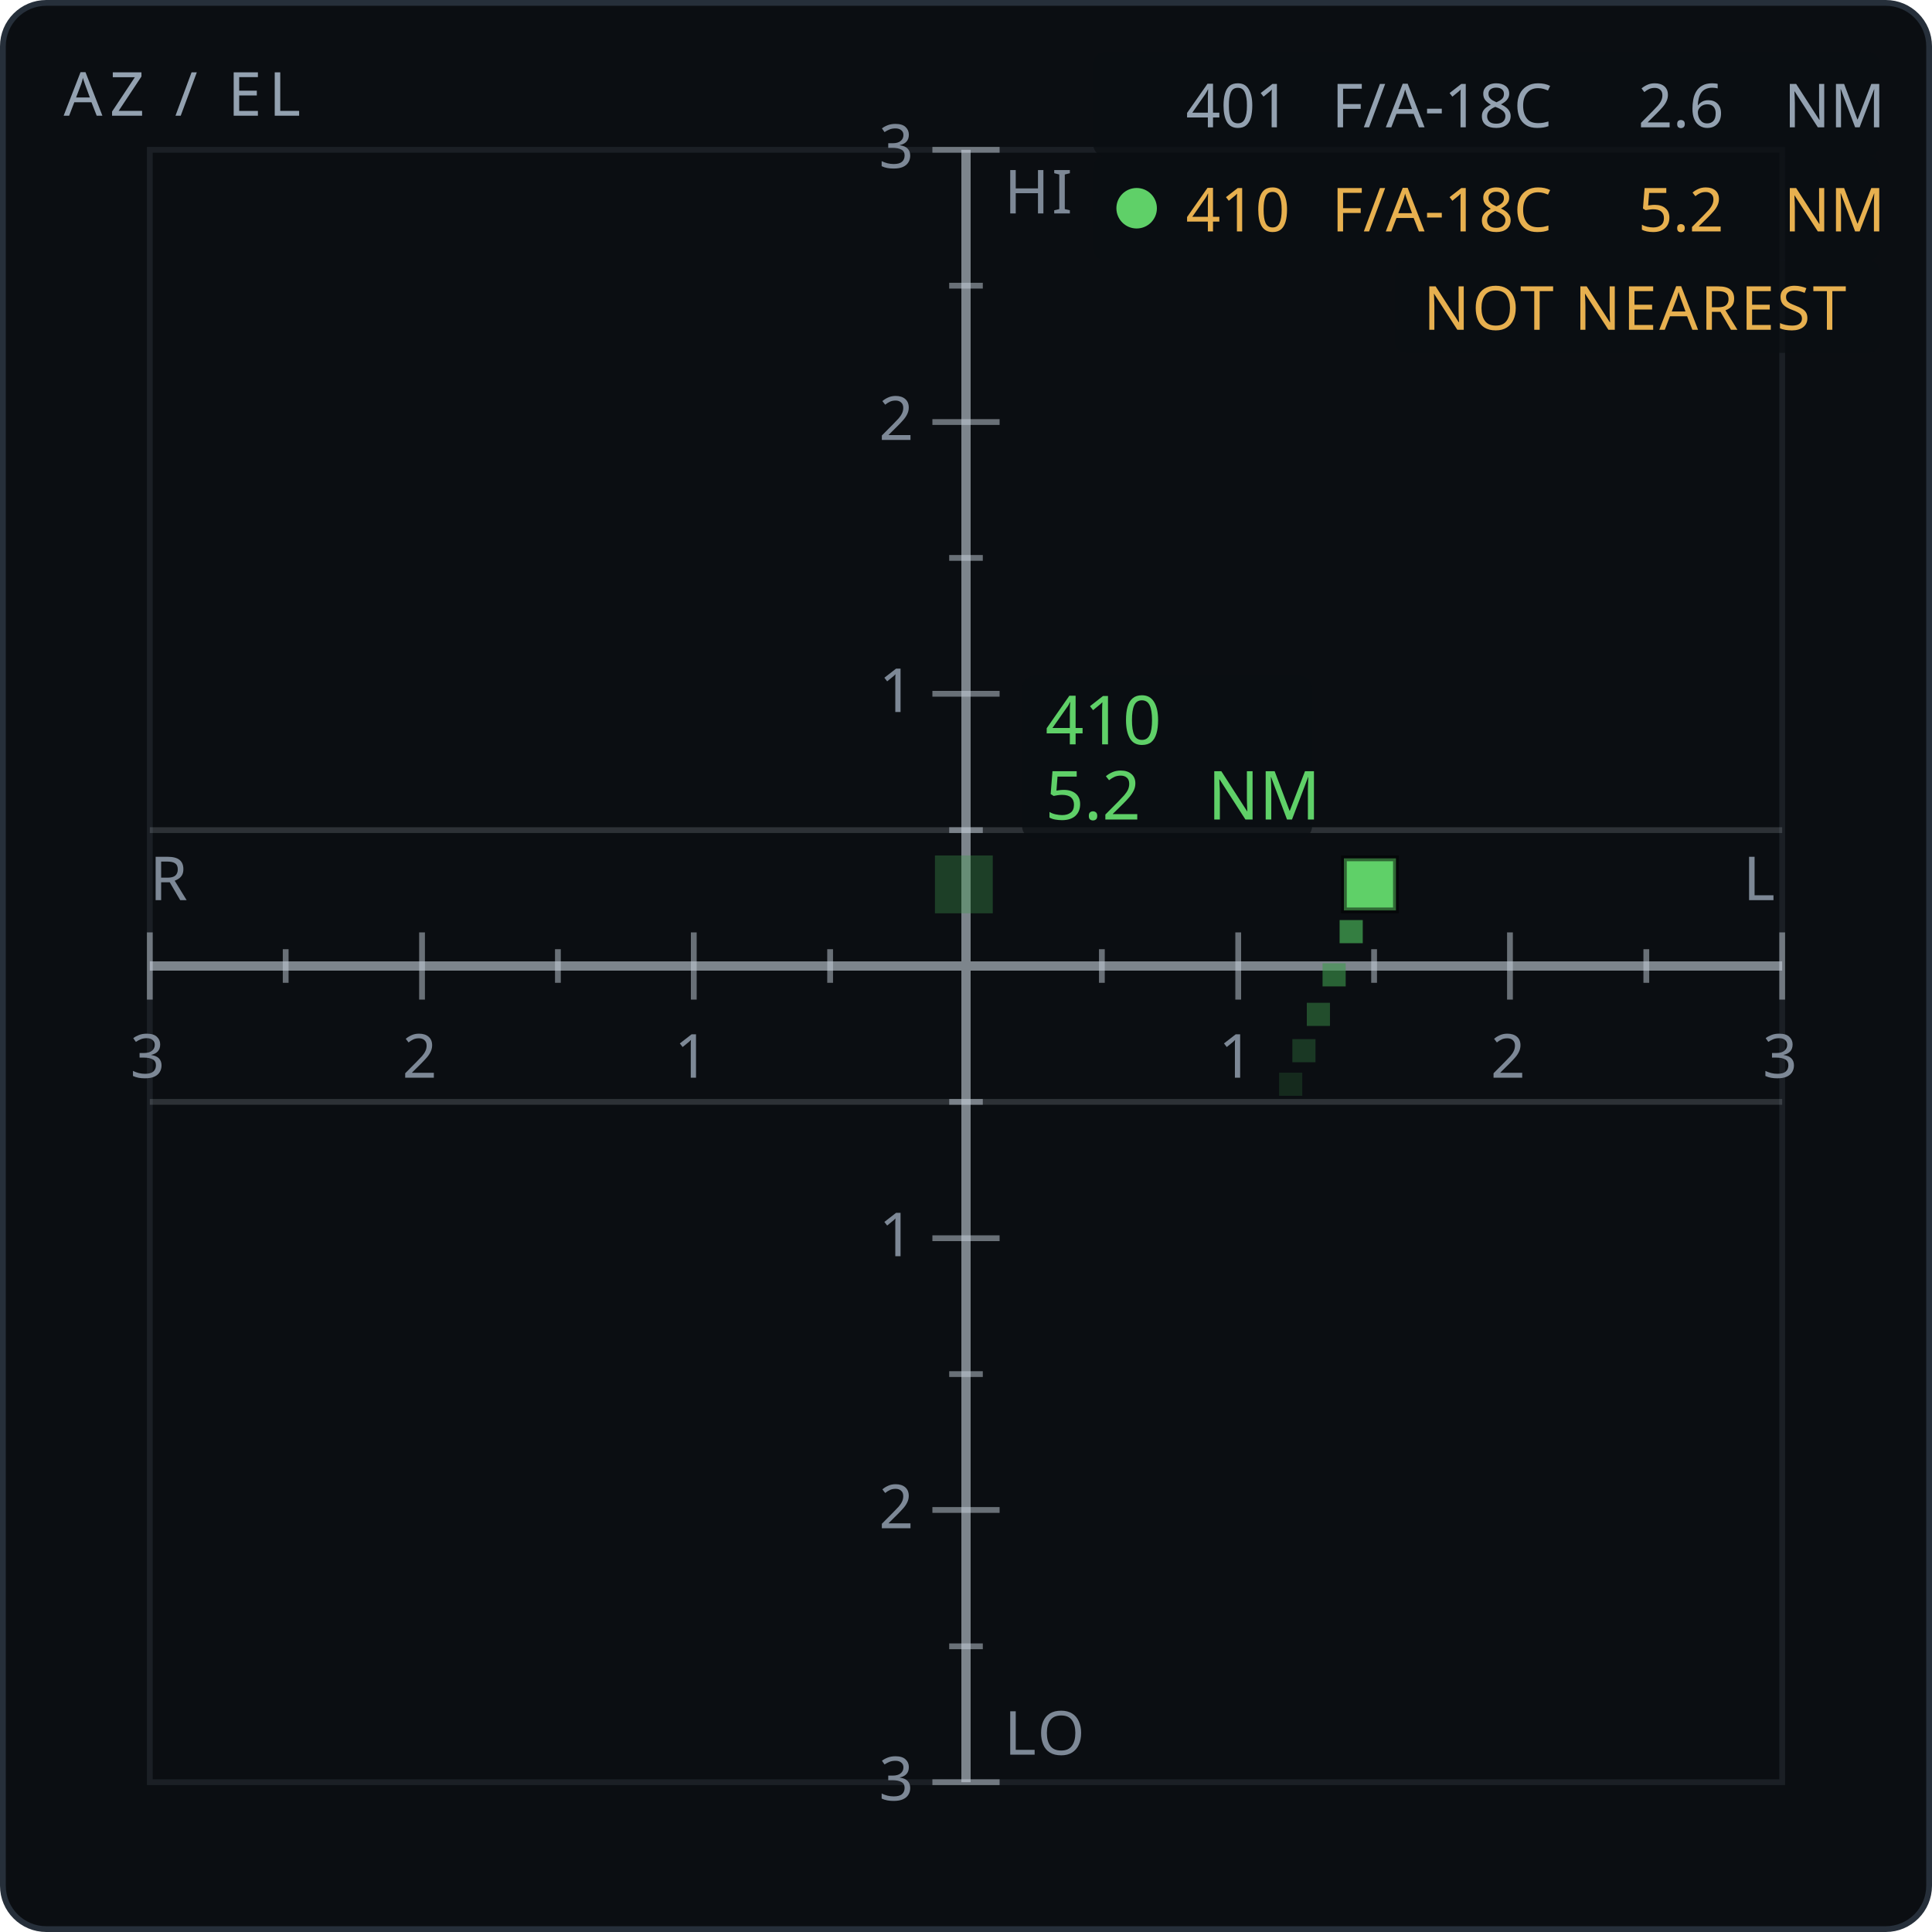
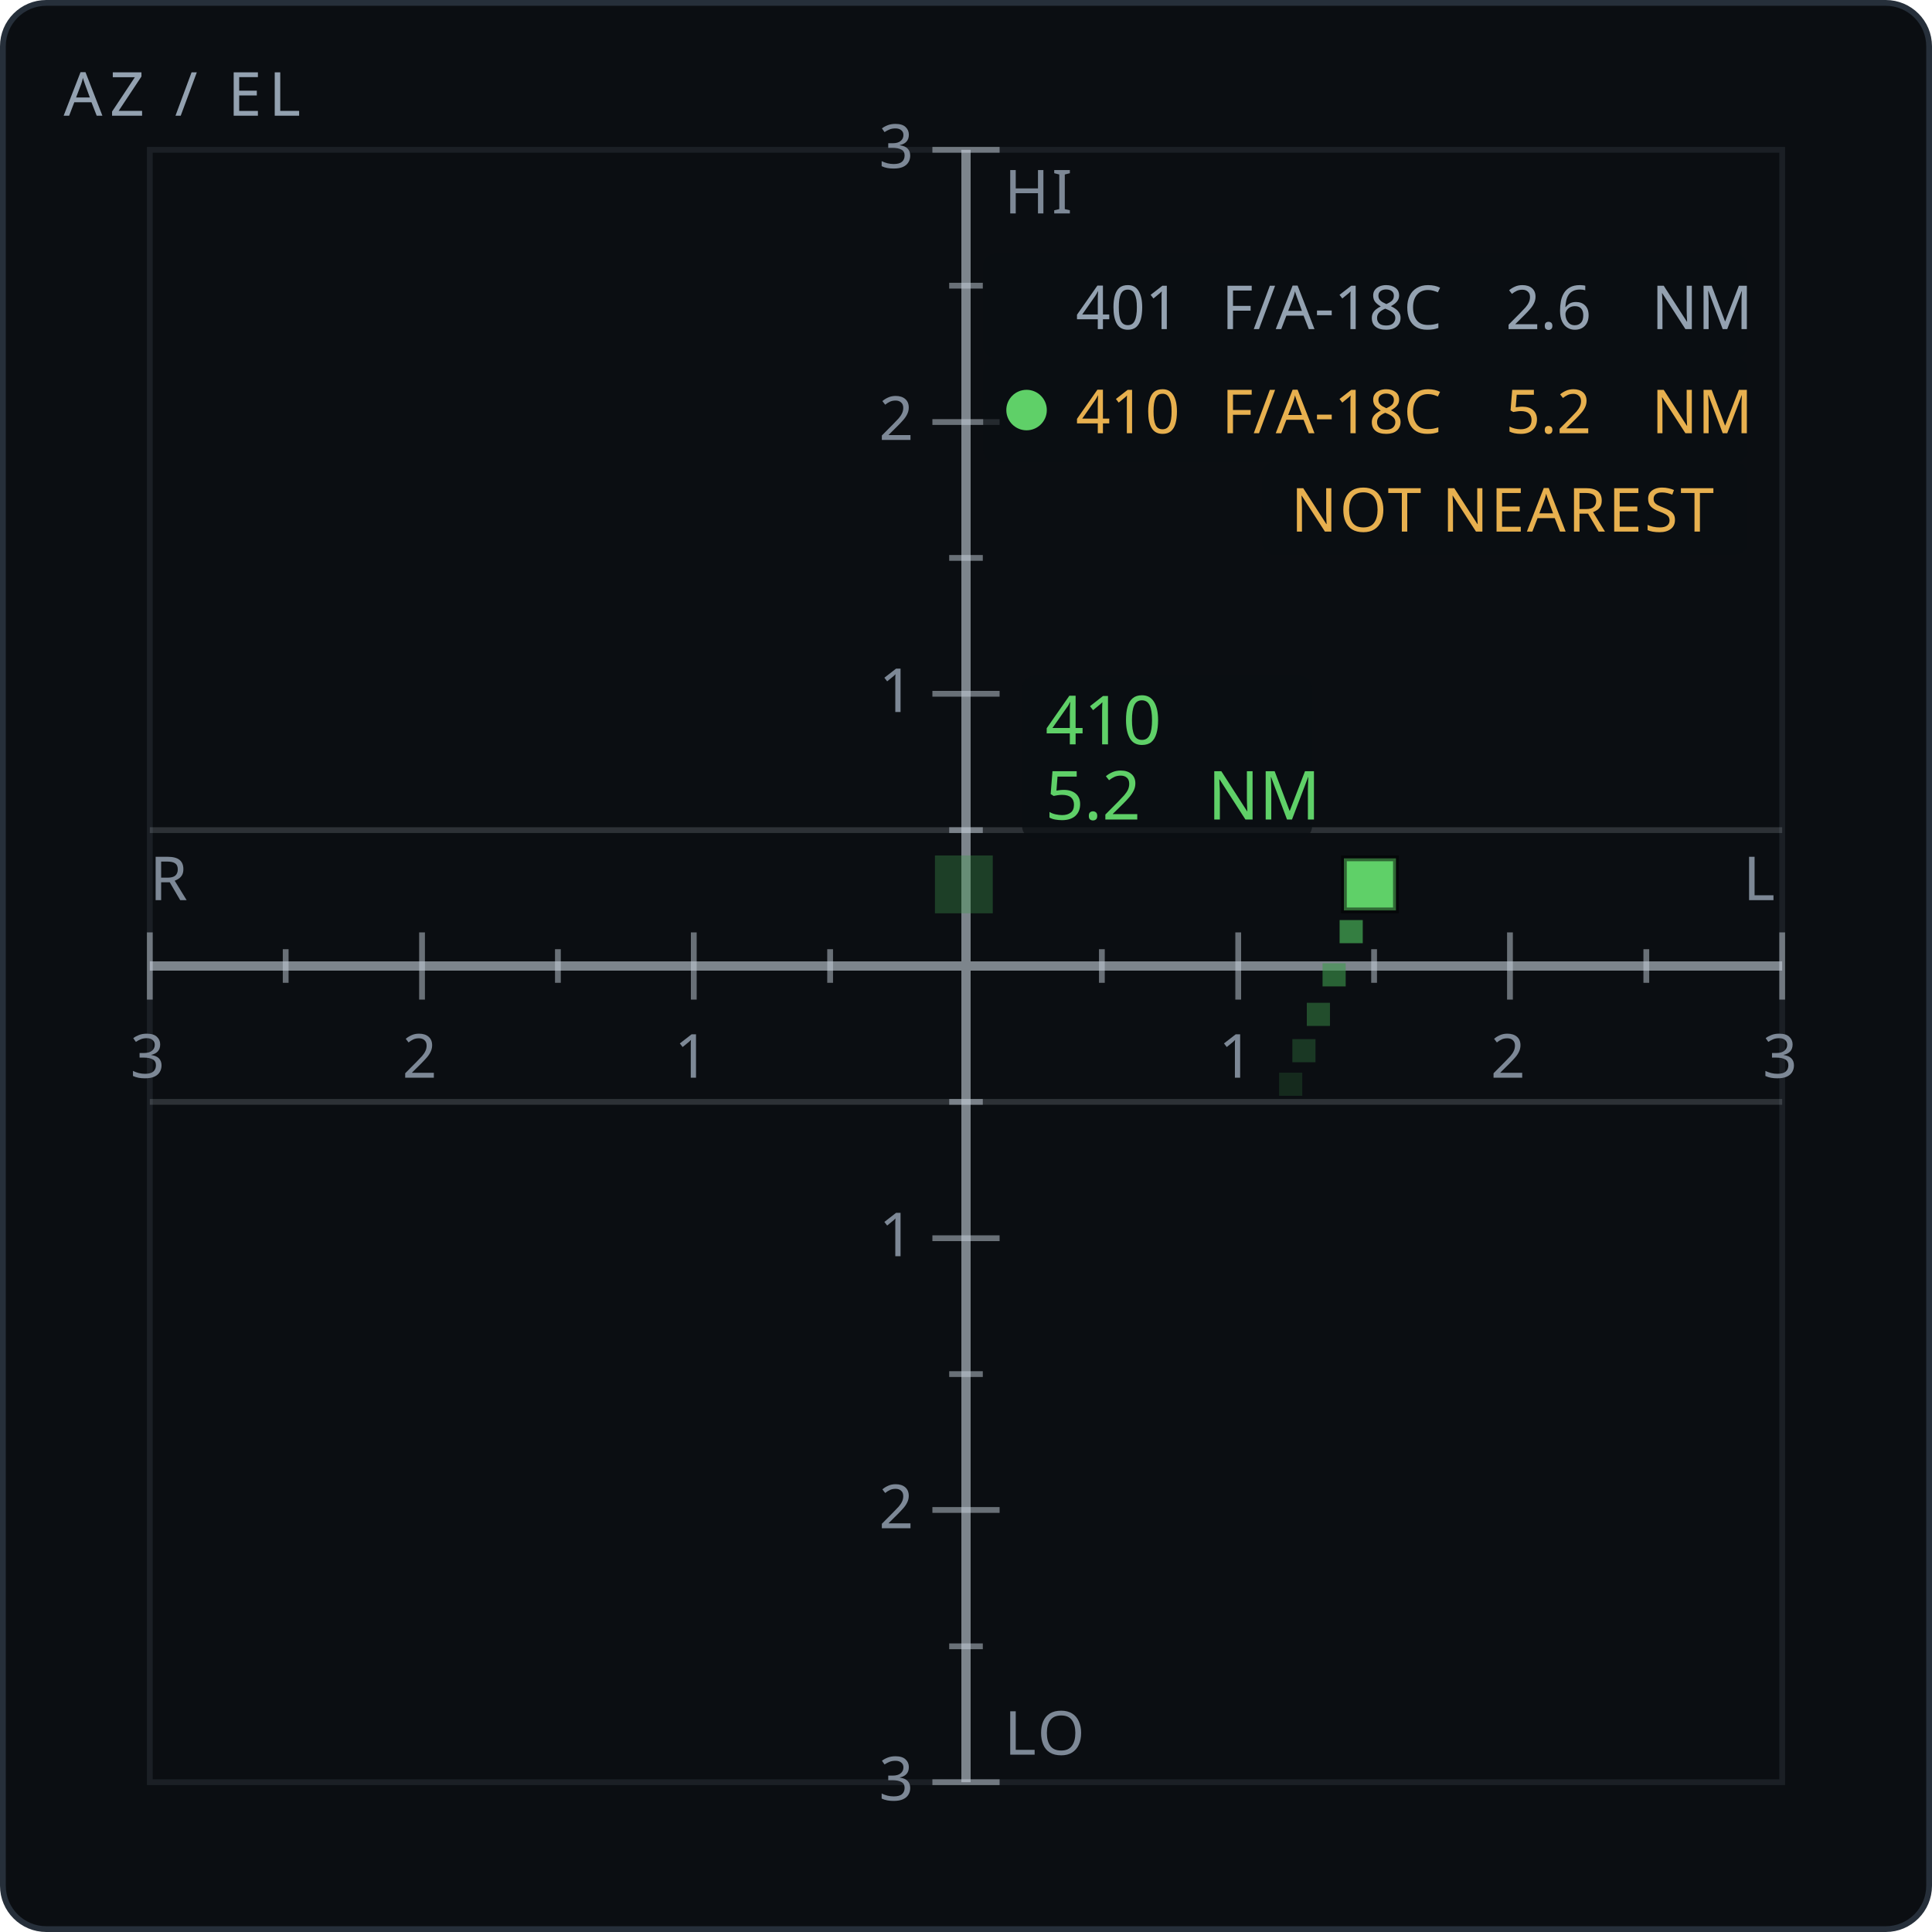
<svg xmlns="http://www.w3.org/2000/svg" width="334" height="334" viewBox="0 0 334 334" fill="none">
  <g id="Scope/AZ EL display / contact=not-nearest">
    <rect id="box" x="0.5" y="0.5" width="333" height="333" rx="7.5" fill="#0B0E12" stroke="#262F3A" stroke-width="1" />
    <g id="span.lbl" transform="translate(11 9)">
      <text id="AZ / EL" fill="#93A1B0" xml:space="preserve" style="white-space: pre" font-family="IBM Plex Mono" font-size="10.5" font-weight="400" letter-spacing="0.12em">
        <tspan x="0" y="11.01">AZ / EL</tspan>
      </text>
    </g>
    <g id="svg" transform="translate(1 1) scale(0.83)">
      <rect x="30" y="30" width="340" height="340" stroke="rgb(147, 161, 176)" fill="none" fill-opacity="1" fill-rule="nonzero" stroke-opacity="0.12" stroke-linecap="butt" stroke-linejoin="miter" stroke-miterlimit="4" opacity="1" stroke-width="1.205" />
      <path d="M370 171.7H30M370 228.3H30" stroke="rgb(201, 211, 221)" fill="none" fill-opacity="1" fill-rule="nonzero" stroke-opacity="0.18" stroke-linecap="butt" stroke-linejoin="miter" stroke-miterlimit="4" opacity="1" stroke-width="1.205" />
      <path d="M370 200H30M200 30V370" stroke="rgb(201, 211, 221)" stroke-opacity="0.6" stroke-width="1.928" fill="none" fill-opacity="1" fill-rule="nonzero" stroke-linecap="butt" stroke-linejoin="miter" stroke-miterlimit="4" opacity="1" />
      <path d="M370.0 193.0v14.0M341.7 196.5v7.0M313.3 193.0v14.0M285.0 196.5v7.0M256.7 193.0v14.0M228.3 196.5v7.0M171.7 196.5v7.0M143.3 193.0v14.0M115.0 196.5v7.0M86.7 193.0v14.0M58.3 196.5v7.0M30.0 193.0v14.0M193.0 370.0h14.0M196.5 341.7h7.0M193.0 313.3h14.0M196.5 285.0h7.0M193.0 256.7h14.0M196.5 228.3h7.0M196.5 171.7h7.0M193.0 143.3h14.0M196.5 115.0h7.0M193.0 86.7h14.0M196.5 58.3h7.0M193.0 30.0h14.0" stroke="rgb(201, 211, 221)" stroke-opacity="0.5" fill="none" fill-opacity="1" fill-rule="nonzero" stroke-linecap="butt" stroke-linejoin="miter" stroke-miterlimit="4" opacity="1" stroke-width="1.205" />
    </g>
    <g id="div" transform="translate(1 1)">
      <g id="span.mono" transform="translate(303.73 174.3)">
        <text id="3" fill="#7D8896" xml:space="preserve" style="white-space: pre" font-family="IBM Plex Mono" font-size="10.5" font-weight="400" letter-spacing="0.04em">
          <tspan x="0" y="11.01">3</tspan>
        </text>
      </g>
      <g id="span.mono" transform="translate(256.7 174.3)">
        <text id="2" fill="#7D8896" xml:space="preserve" style="white-space: pre" font-family="IBM Plex Mono" font-size="10.5" font-weight="400" letter-spacing="0.04em">
          <tspan x="0" y="11.01">2</tspan>
        </text>
      </g>
      <g id="span.mono" transform="translate(209.66 174.3)">
        <text id="1" fill="#7D8896" xml:space="preserve" style="white-space: pre" font-family="IBM Plex Mono" font-size="10.5" font-weight="400" letter-spacing="0.04em">
          <tspan x="0" y="11.01">1</tspan>
        </text>
      </g>
      <g id="span.mono" transform="translate(115.59 174.3)">
        <text id="1" fill="#7D8896" xml:space="preserve" style="white-space: pre" font-family="IBM Plex Mono" font-size="10.5" font-weight="400" letter-spacing="0.04em">
          <tspan x="0" y="11.01">1</tspan>
        </text>
      </g>
      <g id="span.mono" transform="translate(68.55 174.3)">
        <text id="2" fill="#7D8896" xml:space="preserve" style="white-space: pre" font-family="IBM Plex Mono" font-size="10.5" font-weight="400" letter-spacing="0.04em">
          <tspan x="0" y="11.01">2</tspan>
        </text>
      </g>
      <g id="span.mono" transform="translate(21.52 174.3)">
        <text id="3" fill="#7D8896" xml:space="preserve" style="white-space: pre" font-family="IBM Plex Mono" font-size="10.5" font-weight="400" letter-spacing="0.04em">
          <tspan x="0" y="11.01">3</tspan>
        </text>
      </g>
      <g id="span.mono" transform="translate(150.95 299.22)">
        <text id="3" fill="#7D8896" xml:space="preserve" style="white-space: pre" font-family="IBM Plex Mono" font-size="10.5" font-weight="400" letter-spacing="0.04em">
          <tspan x="0" y="11.01">3</tspan>
        </text>
      </g>
      <g id="span.mono" transform="translate(150.95 252.19)">
        <text id="2" fill="#7D8896" xml:space="preserve" style="white-space: pre" font-family="IBM Plex Mono" font-size="10.5" font-weight="400" letter-spacing="0.04em">
          <tspan x="0" y="11.01">2</tspan>
        </text>
      </g>
      <g id="span.mono" transform="translate(150.95 205.16)">
        <text id="1" fill="#7D8896" xml:space="preserve" style="white-space: pre" font-family="IBM Plex Mono" font-size="10.5" font-weight="400" letter-spacing="0.04em">
          <tspan x="0" y="11.01">1</tspan>
        </text>
      </g>
      <g id="span.mono" transform="translate(150.95 111.08)">
        <text id="1" fill="#7D8896" xml:space="preserve" style="white-space: pre" font-family="IBM Plex Mono" font-size="10.5" font-weight="400" letter-spacing="0.04em">
          <tspan x="0" y="11.01">1</tspan>
        </text>
      </g>
      <g id="span.mono" transform="translate(150.95 64.05)">
        <text id="2" fill="#7D8896" xml:space="preserve" style="white-space: pre" font-family="IBM Plex Mono" font-size="10.5" font-weight="400" letter-spacing="0.04em">
          <tspan x="0" y="11.01">2</tspan>
        </text>
      </g>
      <g id="span.mono" transform="translate(150.95 17.02)">
        <text id="3" fill="#7D8896" xml:space="preserve" style="white-space: pre" font-family="IBM Plex Mono" font-size="10.5" font-weight="400" letter-spacing="0.04em">
          <tspan x="0" y="11.01">3</tspan>
        </text>
      </g>
      <g id="span.mono" transform="translate(24.89 143.61)">
        <text id="R" fill="#7D8896" xml:space="preserve" style="white-space: pre" font-family="IBM Plex Mono" font-size="10.5" font-weight="400" letter-spacing="0.04em">
          <tspan x="0" y="11.01">R</tspan>
        </text>
      </g>
      <g id="span.mono" transform="translate(300.36 143.61)">
        <text id="L" fill="#7D8896" xml:space="preserve" style="white-space: pre" font-family="IBM Plex Mono" font-size="10.5" font-weight="400" letter-spacing="0.04em">
          <tspan x="0" y="11.01">L</tspan>
        </text>
      </g>
      <g id="span.mono" transform="translate(172.63 24.89)">
        <text id="HI" fill="#7D8896" xml:space="preserve" style="white-space: pre" font-family="IBM Plex Mono" font-size="10.5" font-weight="400" letter-spacing="0.04em">
          <tspan x="0" y="11.01">HI</tspan>
        </text>
      </g>
      <g id="span.mono" transform="translate(172.63 291.34)">
        <text id="LO" fill="#7D8896" xml:space="preserve" style="white-space: pre" font-family="IBM Plex Mono" font-size="10.5" font-weight="400" letter-spacing="0.04em">
          <tspan x="0" y="11.01">LO</tspan>
        </text>
      </g>
      <g id="span" transform="translate(160.63 146.89)" opacity="0.35">
        <rect id="fill" width="10" height="10" fill="#3E9A4C" />
      </g>
      <g id="span" transform="translate(230.59 158.06)" opacity="0.8">
        <rect id="fill" width="4" height="4" fill="#3E9A4C" />
      </g>
      <g id="span" transform="translate(227.64 165.53)" opacity="0.6">
        <rect id="fill" width="4" height="4" fill="#3E9A4C" />
      </g>
      <g id="span" transform="translate(224.92 172.36)" opacity="0.45">
        <rect id="fill" width="4" height="4" fill="#3E9A4C" />
      </g>
      <g id="span" transform="translate(222.42 178.64)" opacity="0.3">
        <rect id="fill" width="4" height="4" fill="#3E9A4C" />
      </g>
      <g id="span" transform="translate(220.13 184.44)" opacity="0.2">
        <rect id="fill" width="4" height="4" fill="#3E9A4C" />
      </g>
      <g id="span" transform="translate(230.83 146.89)">
        <rect id="box" x="0.5" y="0.5" width="9" height="9" fill="#5FD068" stroke="#000000" stroke-opacity="0.5" stroke-width="1" />
      </g>
      <g id="span.mono" transform="translate(175.7 115.89)">
        <rect id="fill" width="50.13" height="28" rx="2" fill="#0B0E12" fill-opacity="0.72" />
        <text id="410" fill="#5FD068" xml:space="preserve" style="white-space: pre" font-family="IBM Plex Mono" font-size="11.7" font-weight="400" letter-spacing="0em">
          <tspan x="4" y="11.79">410</tspan>
        </text>
        <g id="div" transform="translate(4 14)">
          <text id="5.2" fill="#5FD068" xml:space="preserve" style="white-space: pre" font-family="IBM Plex Mono" font-size="11.7" font-weight="400" letter-spacing="0em">
            <tspan x="0" y="10.79">5.2</tspan>
          </text>
          <text id="NM" fill="#5FD068" xml:space="preserve" style="white-space: pre" font-family="IBM Plex Mono" font-size="11.7" font-weight="400" letter-spacing="0em">
            <tspan x="28.08" y="10.79">NM</tspan>
          </text>
        </g>
      </g>
      <g id="401" transform="translate(153.63 139.89)" />
      <g id="410" transform="translate(223.83 139.89)" />
    </g>
-     <g id="AZ/EL tracks" transform="translate(189 9)">
+     <g id="AZ/EL tracks" transform="translate(169.97 43.89)">
      <g id="button">
-         <rect id="fill" width="136" height="18" rx="2" fill="#0B0E12" fill-opacity="0.72" />
+         <rect id="fill" width="132.14" height="18" rx="2" fill="#0B0E12" fill-opacity="0.72" />
        <g id="span" transform="translate(4 5.5)" />
        <g id="span" transform="translate(16 0)">
          <text id="401" fill="#93A1B0" xml:space="preserve" style="white-space: pre" font-family="IBM Plex Mono" font-size="10.5" font-weight="400" letter-spacing="0em">
            <tspan x="0" y="13.01">401</tspan>
          </text>
          <text id="F/A-18C" fill="#93A1B0" xml:space="preserve" style="white-space: pre" font-family="IBM Plex Mono" font-size="10.5" font-weight="400" letter-spacing="0em">
            <tspan x="25.22" y="13.01">F/A-18C</tspan>
          </text>
        </g>
-         <g id="span" transform="translate(94.19 0)">
+         <g id="span" transform="translate(90.33 0)">
          <text id="2.6" fill="#93A1B0" xml:space="preserve" style="white-space: pre" font-family="IBM Plex Mono" font-size="10.5" font-weight="400" letter-spacing="0em">
            <tspan x="0" y="13.01">2.6</tspan>
          </text>
          <text id="NM" fill="#93A1B0" xml:space="preserve" style="white-space: pre" font-family="IBM Plex Mono" font-size="10.5" font-weight="400" letter-spacing="0em">
            <tspan x="25.21" y="13.01">NM</tspan>
          </text>
        </g>
      </g>
      <g id="button" transform="translate(0 18)">
-         <rect id="fill" width="136" height="18" rx="2" fill="#0B0E12" fill-opacity="0.72" />
+         <rect id="fill" width="132.14" height="18" rx="2" fill="#0B0E12" fill-opacity="0.72" />
        <g id="span" transform="translate(4 5.5)">
          <rect id="fill" width="7" height="7" rx="3.5" fill="#5FD068" />
        </g>
        <g id="span" transform="translate(16 0)">
          <text id="410" fill="#E7B04F" xml:space="preserve" style="white-space: pre" font-family="IBM Plex Mono" font-size="10.5" font-weight="400" letter-spacing="0em">
            <tspan x="0" y="13.01">410</tspan>
          </text>
          <text id="F/A-18C" fill="#E7B04F" xml:space="preserve" style="white-space: pre" font-family="IBM Plex Mono" font-size="10.5" font-weight="400" letter-spacing="0em">
            <tspan x="25.22" y="13.01">F/A-18C</tspan>
          </text>
        </g>
-         <g id="span" transform="translate(94.19 0)">
+         <g id="span" transform="translate(90.33 0)">
          <text id="5.2" fill="#E7B04F" xml:space="preserve" style="white-space: pre" font-family="IBM Plex Mono" font-size="10.5" font-weight="400" letter-spacing="0em">
            <tspan x="0" y="13.01">5.2</tspan>
          </text>
          <text id="NM" fill="#E7B04F" xml:space="preserve" style="white-space: pre" font-family="IBM Plex Mono" font-size="10.5" font-weight="400" letter-spacing="0em">
            <tspan x="25.21" y="13.01">NM</tspan>
          </text>
        </g>
      </g>
      <g id="div" transform="translate(0 36)">
-         <g id="span" transform="translate(52.08 0)">
+         <g id="span" transform="translate(48.22 0)">
          <rect id="fill" width="83.92" height="16" rx="2" fill="#0B0E12" fill-opacity="0.72" />
          <text id="NOT NEAREST" fill="#E7B04F" xml:space="preserve" style="white-space: pre" font-family="IBM Plex Mono" font-size="10.5" font-weight="400" letter-spacing="0.04em">
            <tspan x="5" y="12.01">NOT NEAREST</tspan>
          </text>
        </g>
      </g>
    </g>
  </g>
</svg>
